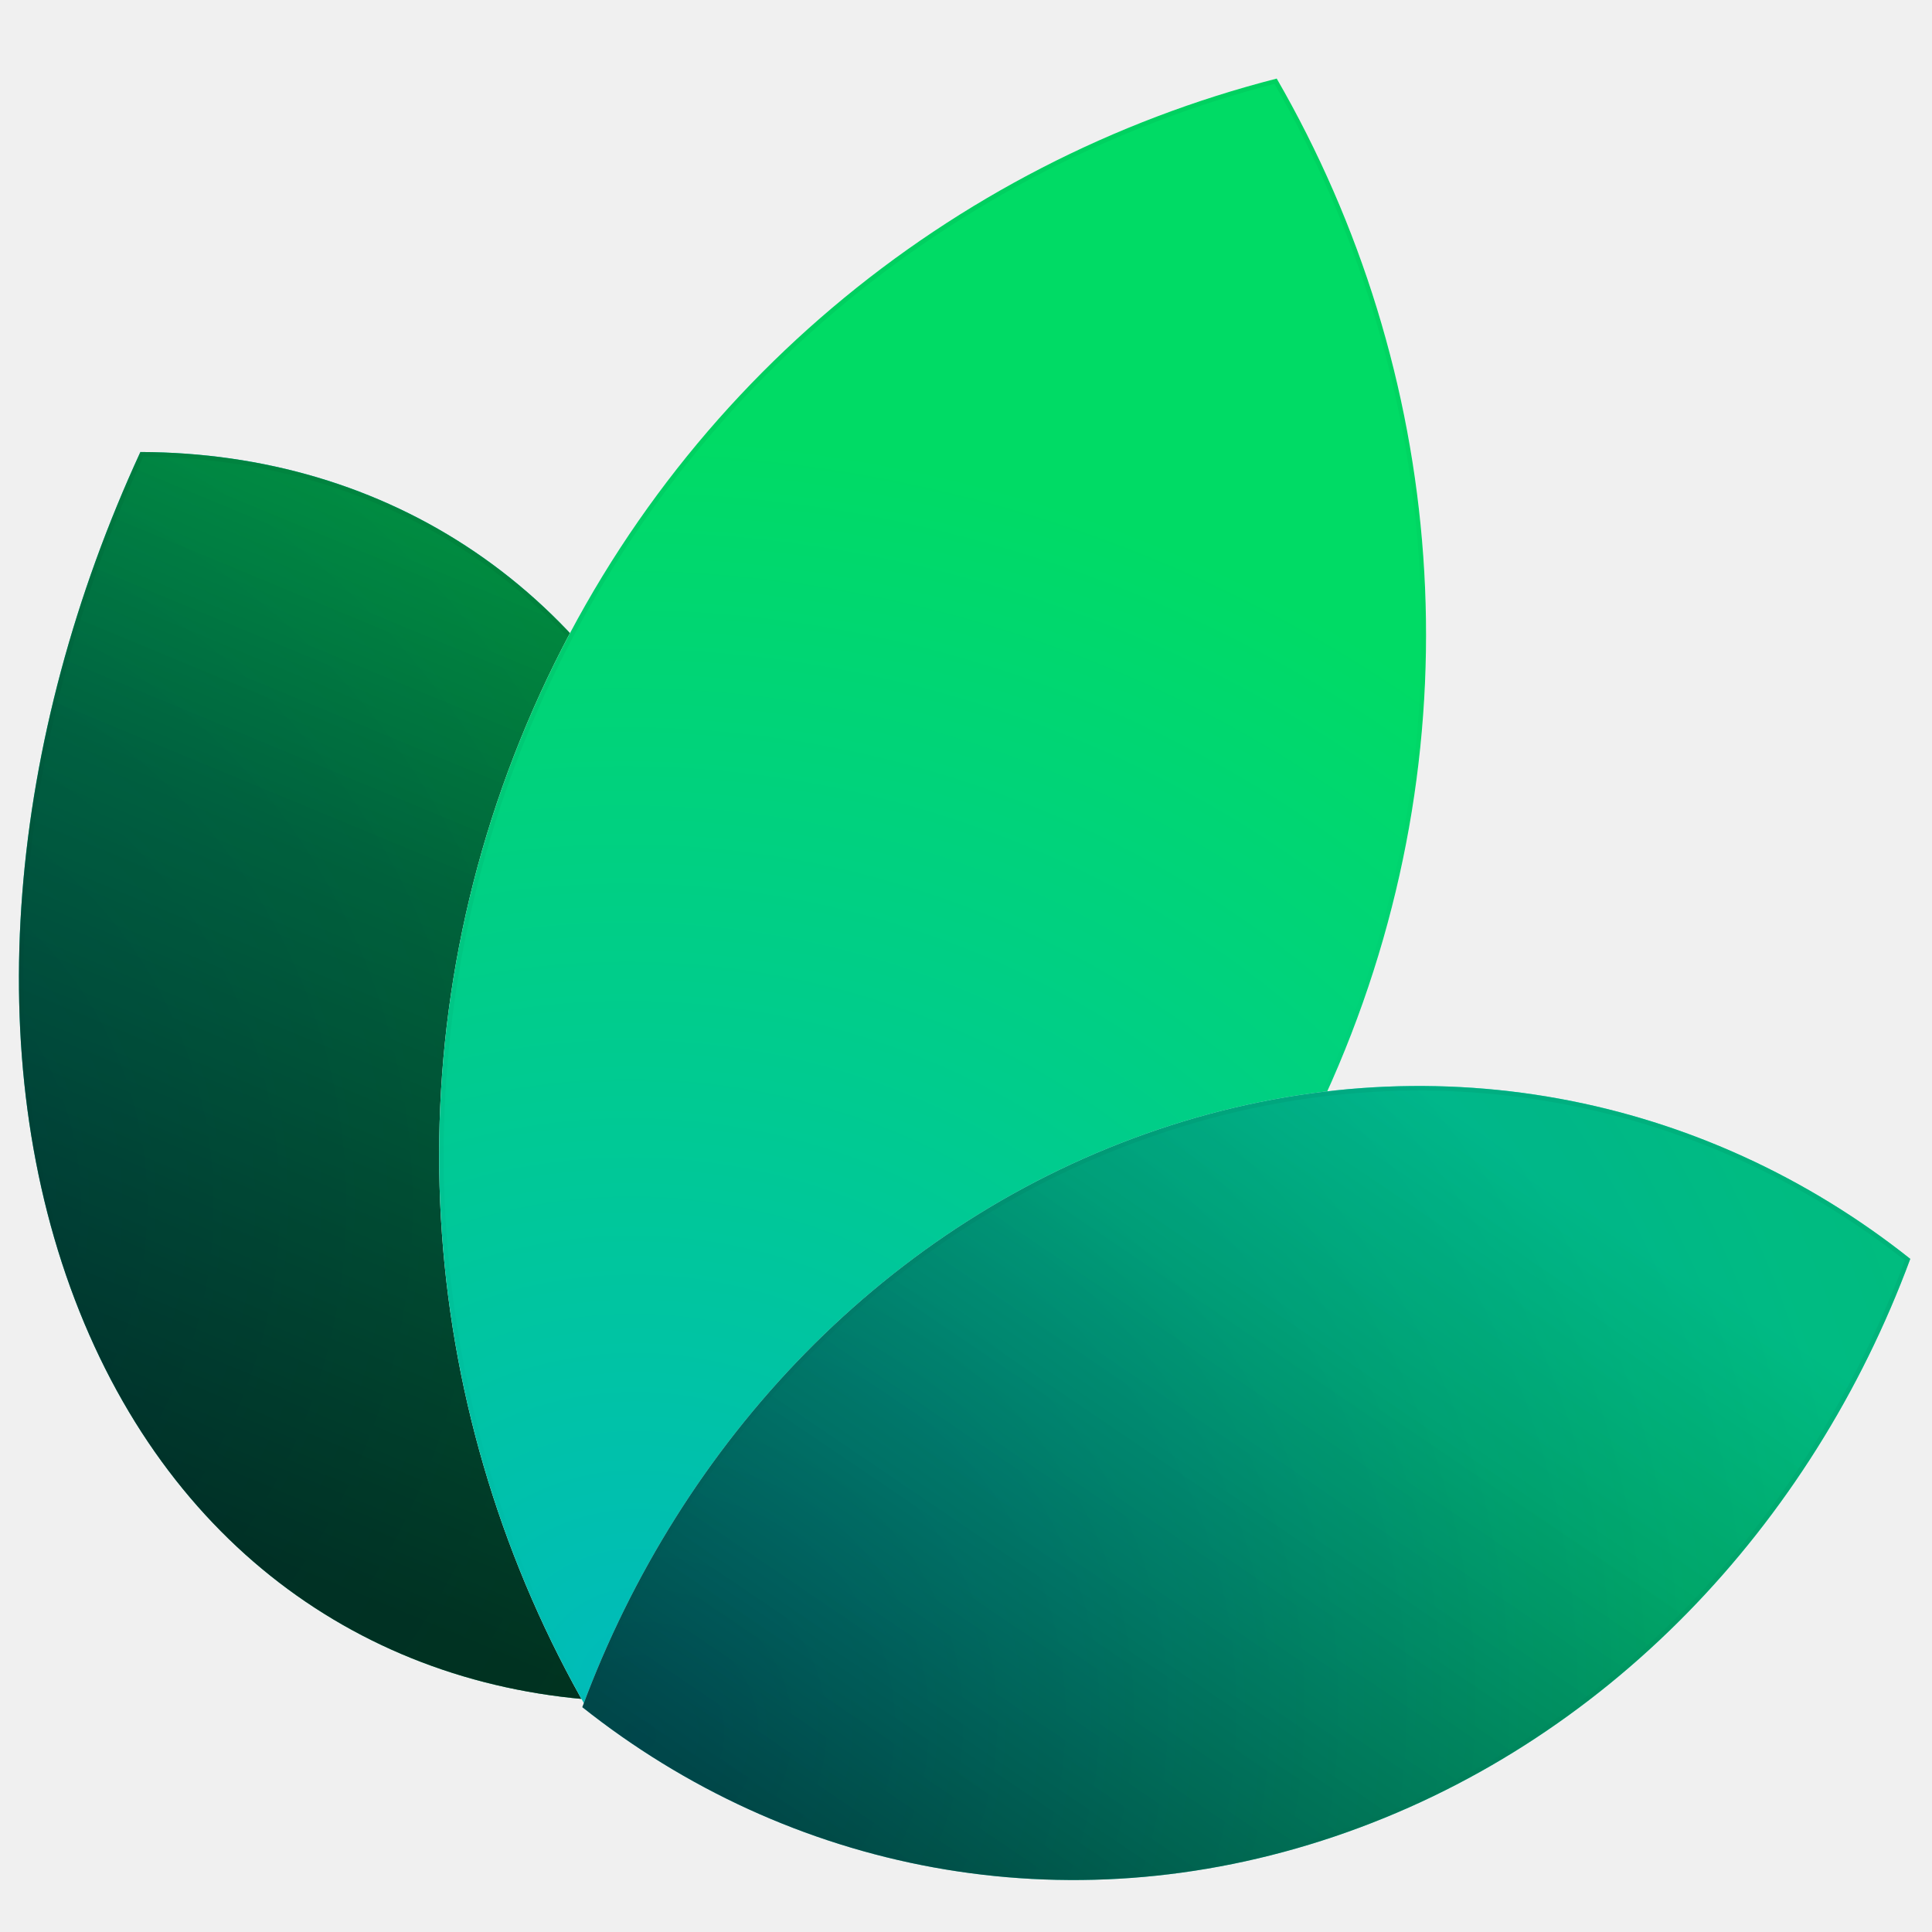
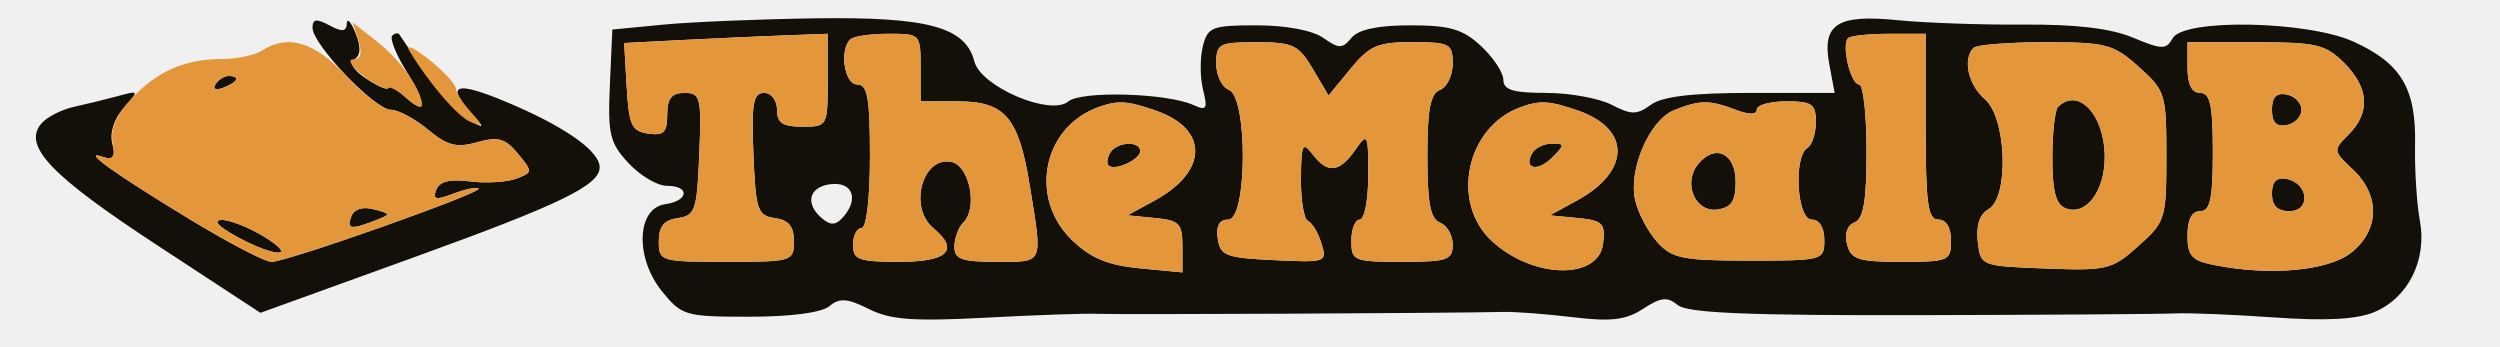
- <svg xmlns="http://www.w3.org/2000/svg" width="24" height="24" viewBox="0 0 24 24" fill="none">
-   <path d="M7.953 21.139C4.896 21.13 2.255 19.458 0.987 16.29C-0.28 13.121 0.109 9.163 1.744 5.615C4.801 5.624 7.442 7.296 8.71 10.465C9.977 13.633 9.588 17.591 7.953 21.139Z" fill="white" />
-   <path d="M7.953 21.139C4.896 21.13 2.255 19.458 0.987 16.29C-0.28 13.121 0.109 9.163 1.744 5.615C4.801 5.624 7.442 7.296 8.71 10.465C9.977 13.633 9.588 17.591 7.953 21.139Z" fill="url(#paint0_radial_101_2703)" />
-   <path d="M7.953 21.139C4.896 21.13 2.255 19.458 0.987 16.29C-0.28 13.121 0.109 9.163 1.744 5.615C4.801 5.624 7.442 7.296 8.71 10.465C9.977 13.633 9.588 17.591 7.953 21.139Z" fill="black" fill-opacity="0.5" style="mix-blend-mode:hard-light" />
-   <path d="M7.953 21.139C4.896 21.13 2.255 19.458 0.987 16.29C-0.28 13.121 0.109 9.163 1.744 5.615C4.801 5.624 7.442 7.296 8.71 10.465C9.977 13.633 9.588 17.591 7.953 21.139Z" fill="url(#paint1_linear_101_2703)" fill-opacity="0.5" style="mix-blend-mode:hard-light" />
-   <path d="M8.684 10.476C9.945 13.63 9.561 17.572 7.935 21.111C4.897 21.096 2.274 19.431 1.013 16.279C-0.248 13.124 0.136 9.182 1.762 5.643C4.8 5.659 7.423 7.324 8.684 10.476Z" stroke="url(#paint2_linear_101_2703)" stroke-opacity="0.05" stroke-width="0.056" />
-   <path d="M7.31 21.257C11.354 20.221 14.884 17.375 16.628 13.236C18.373 9.097 17.945 4.587 15.86 0.976C11.816 2.012 8.287 4.858 6.542 8.998C4.797 13.137 5.225 17.646 7.31 21.257Z" fill="white" />
-   <path d="M7.31 21.257C11.354 20.221 14.884 17.375 16.628 13.236C18.373 9.097 17.945 4.587 15.86 0.976C11.816 2.012 8.287 4.858 6.542 8.998C4.797 13.137 5.225 17.646 7.31 21.257Z" fill="url(#paint3_radial_101_2703)" />
-   <path d="M16.603 13.225C14.864 17.349 11.351 20.187 7.324 21.225C5.253 17.624 4.829 13.132 6.568 9.009C8.306 4.885 11.819 2.047 15.846 1.009C17.918 4.61 18.341 9.101 16.603 13.225Z" stroke="url(#paint4_linear_101_2703)" stroke-opacity="0.05" stroke-width="0.056" />
-   <path d="M7.234 21.207C9.789 23.237 13.21 23.951 16.577 22.814C19.944 21.677 22.506 18.945 23.73 15.638C21.175 13.608 17.754 12.894 14.387 14.031C11.02 15.168 8.458 17.901 7.234 21.207Z" fill="white" />
-   <path d="M7.234 21.207C9.789 23.237 13.21 23.951 16.577 22.814C19.944 21.677 22.506 18.945 23.73 15.638C21.175 13.608 17.754 12.894 14.387 14.031C11.02 15.168 8.458 17.901 7.234 21.207Z" fill="url(#paint5_radial_101_2703)" />
-   <path d="M7.234 21.207C9.789 23.237 13.21 23.951 16.577 22.814C19.944 21.677 22.506 18.945 23.73 15.638C21.175 13.608 17.754 12.894 14.387 14.031C11.02 15.168 8.458 17.901 7.234 21.207Z" fill="black" fill-opacity="0.2" style="mix-blend-mode:hard-light" />
-   <path d="M7.234 21.207C9.789 23.237 13.21 23.951 16.577 22.814C19.944 21.677 22.506 18.945 23.73 15.638C21.175 13.608 17.754 12.894 14.387 14.031C11.02 15.168 8.458 17.901 7.234 21.207Z" fill="url(#paint6_linear_101_2703)" fill-opacity="0.5" style="mix-blend-mode:hard-light" />
-   <path d="M16.568 22.787C13.218 23.918 9.814 23.212 7.267 21.198C8.492 17.907 11.044 15.189 14.396 14.058C17.747 12.927 21.15 13.633 23.697 15.648C22.472 18.938 19.92 21.656 16.568 22.787Z" stroke="url(#paint7_linear_101_2703)" stroke-opacity="0.05" stroke-width="0.056" />
-   <defs>
-     <radialGradient id="paint0_radial_101_2703" cx="0" cy="0" r="1" gradientUnits="userSpaceOnUse" gradientTransform="translate(-3.00503 15.023) rotate(-10.029) scale(17.9572 17.784)">
-       <stop stop-color="#00B0BB" />
-       <stop offset="1" stop-color="#00DB65" />
-     </radialGradient>
-     <linearGradient id="paint1_linear_101_2703" x1="7.39" y1="4.813" x2="1.63" y2="18.689" gradientUnits="userSpaceOnUse">
-       <stop stop-color="#18E299" />
-       <stop offset="1" />
-     </linearGradient>
-     <linearGradient id="paint2_linear_101_2703" x1="7.948" y1="8.016" x2="1.761" y2="18.746" gradientUnits="userSpaceOnUse">
-       <stop />
-       <stop offset="1" stop-opacity="0" />
-     </linearGradient>
-     <radialGradient id="paint3_radial_101_2703" cx="0" cy="0" r="1" gradientUnits="userSpaceOnUse" gradientTransform="translate(8.11404 20.8822) rotate(-75.7542) scale(21.6246 23.7772)">
-       <stop stop-color="#00BBBB" />
-       <stop offset="0.713" stop-color="#00DB65" />
-     </radialGradient>
-     <linearGradient id="paint4_linear_101_2703" x1="7.602" y1="5.871" x2="15.556" y2="16.372" gradientUnits="userSpaceOnUse">
-       <stop />
-       <stop offset="1" stop-opacity="0" />
-     </linearGradient>
-     <radialGradient id="paint5_radial_101_2703" cx="0" cy="0" r="1" gradientUnits="userSpaceOnUse" gradientTransform="translate(7.84537 21.5181) rotate(-20.3525) scale(18.5603 17.32)">
-       <stop stop-color="#00B0BB" />
-       <stop offset="1" stop-color="#00DB65" />
-     </radialGradient>
-     <linearGradient id="paint6_linear_101_2703" x1="16.808" y1="13.007" x2="10.041" y2="22.994" gradientUnits="userSpaceOnUse">
-       <stop stop-color="#00B1BC" />
-       <stop offset="1" />
-     </linearGradient>
-     <linearGradient id="paint7_linear_101_2703" x1="16.808" y1="13.007" x2="14.169" y2="23.841" gradientUnits="userSpaceOnUse">
-       <stop />
-       <stop offset="1" stop-opacity="0" />
-     </linearGradient>
-   </defs>
+ <svg xmlns="http://www.w3.org/2000/svg" version="1.1" width="296" height="41">
+   <svg width="296" height="41" viewBox="0 0 296 41" version="1.1">
+     <path d="M 37 3.298 C 37 5.261, 44.394 13, 46.270 13 C 47.137 13, 49.119 14.055, 50.673 15.344 C 52.977 17.254, 54.055 17.531, 56.500 16.843 C 58.983 16.143, 59.814 16.377, 61.323 18.200 C 63.097 20.342, 63.091 20.422, 61.100 21.159 C 59.975 21.575, 57.512 21.718, 55.627 21.477 C 53.257 21.173, 52.029 21.481, 51.648 22.476 C 51.200 23.643, 51.585 23.728, 53.687 22.929 C 55.112 22.387, 56.450 22.117, 56.661 22.328 C 57.146 22.812, 33.980 31.008, 32.139 31.003 C 31.390 31.001, 27.115 28.779, 22.639 26.065 C 13.528 20.540, 9.477 17.640, 12.177 18.577 C 13.491 19.032, 13.735 18.701, 13.302 17.046 C 12.964 15.755, 13.478 14.109, 14.625 12.810 C 16.484 10.704, 16.479 10.692, 14 11.367 C 12.625 11.742, 10.273 12.317, 8.772 12.645 C 7.272 12.973, 5.517 13.877, 4.872 14.655 C 2.684 17.291, 6.021 20.787, 18.584 29.016 L 30.835 37.040 49.167 30.409 C 66.368 24.188, 71 21.938, 71 19.803 C 71 17.995, 67.323 15.299, 61.174 12.598 C 54.323 9.589, 52.586 9.757, 55.589 13.139 C 57.481 15.270, 57.479 15.280, 55.427 14.205 C 54.288 13.608, 52.054 11.180, 50.464 8.810 C 48.874 6.439, 47.445 4.313, 47.287 4.083 C 47.129 3.854, 46.751 3.916, 46.446 4.221 C 46.141 4.525, 46.815 6.288, 47.942 8.137 C 50.546 12.409, 50.571 13.827, 48 11.500 C 46.900 10.505, 46 9.995, 46 10.368 C 46 10.741, 44.848 10.291, 43.440 9.369 C 41.861 8.334, 41.298 7.434, 41.972 7.018 C 42.716 6.558, 42.755 5.573, 42.095 3.922 C 41.562 2.590, 41.098 2.078, 41.063 2.785 C 41.015 3.759, 40.515 3.811, 39 3 C 37.453 2.172, 37 2.240, 37 3.298 M 78.500 2.918 L 72.500 3.500 72.209 10.059 C 71.950 15.883, 72.197 16.920, 74.411 19.309 C 75.782 20.789, 77.826 22, 78.952 22 C 81.728 22, 81.563 23.781, 78.750 24.180 C 75.371 24.660, 75.163 30.525, 78.384 34.500 C 80.715 37.377, 81.139 37.500, 88.754 37.500 C 93.630 37.500, 97.274 37.018, 98.197 36.252 C 99.409 35.245, 100.316 35.311, 102.884 36.592 C 105.448 37.871, 108.152 38.069, 116.784 37.609 C 122.678 37.294, 128.625 37.091, 130 37.157 C 132.277 37.267, 172.104 37.079, 178 36.931 C 179.375 36.896, 183.082 37.178, 186.238 37.557 C 190.782 38.102, 192.513 37.894, 194.555 36.556 C 196.649 35.184, 197.418 35.102, 198.645 36.121 C 199.780 37.062, 206.935 37.360, 227.328 37.314 C 242.273 37.280, 255.850 37.188, 257.500 37.109 C 259.150 37.030, 264.456 37.245, 269.291 37.587 C 275.332 38.014, 279.022 37.819, 281.088 36.963 C 285.126 35.291, 287.383 30.777, 286.511 26.118 C 286.139 24.128, 285.884 20.077, 285.945 17.116 C 286.081 10.486, 284.291 7.489, 278.672 4.938 C 273.205 2.456, 258.560 2.177, 257.243 4.530 C 256.477 5.898, 255.982 5.890, 252.547 4.455 C 249.925 3.360, 245.817 2.870, 239.603 2.912 C 234.596 2.945, 227.897 2.712, 224.716 2.392 C 217.516 1.669, 215.693 2.846, 216.592 7.638 L 217.223 11 207.302 11 C 200.358 11, 196.806 11.422, 195.460 12.406 C 193.808 13.614, 193.154 13.614, 190.818 12.406 C 189.323 11.633, 185.827 11, 183.050 11 C 179.159 11, 178 10.645, 178 9.452 C 178 8.601, 176.809 6.801, 175.354 5.452 C 173.185 3.442, 171.674 3, 166.976 3 C 163.133 3, 160.840 3.488, 160.015 4.482 C 158.929 5.790, 158.539 5.790, 156.670 4.482 C 155.396 3.589, 152.265 3, 148.797 3 C 143.488 3, 142.989 3.195, 142.411 5.500 C 142.066 6.875, 142.080 9.182, 142.442 10.626 C 143.012 12.895, 142.856 13.142, 141.301 12.437 C 138.160 11.013, 128.035 10.726, 126.481 12.016 C 124.357 13.778, 116.128 10.266, 115.363 7.272 C 114.322 3.195, 109.867 1.984, 96.596 2.168 C 89.943 2.261, 81.800 2.598, 78.500 2.918 M 80.699 4.743 L 73.899 5.094 74.199 10.297 C 74.461 14.822, 74.793 15.542, 76.750 15.820 C 78.582 16.080, 79 15.662, 79 13.570 C 79 11.648, 79.516 11, 81.044 11 C 82.941 11, 83.067 11.519, 82.794 18.250 C 82.524 24.903, 82.315 25.526, 80.250 25.820 C 78.621 26.051, 78 26.810, 78 28.570 C 78 30.941, 78.194 31, 86 31 C 93.806 31, 94 30.941, 94 28.570 C 94 26.810, 93.379 26.051, 91.750 25.820 C 89.685 25.526, 89.476 24.903, 89.206 18.250 C 88.963 12.254, 89.179 11, 90.456 11 C 91.333 11, 92 11.864, 92 13 C 92 14.556, 92.667 15, 95 15 C 97.970 15, 98 14.944, 98 9.500 L 98 4 92.750 4.196 C 89.862 4.304, 84.440 4.550, 80.699 4.743 M 100.667 4.667 C 99.358 5.976, 99.986 10, 101.500 10 C 102.716 10, 103 11.611, 103 18.500 C 103 23.500, 102.588 27, 102 27 C 101.450 27, 101 27.900, 101 29 C 101 30.758, 101.667 31, 106.500 31 C 112.244 31, 113.639 29.605, 110.500 27 C 107.563 24.563, 109.200 18.511, 112.620 19.160 C 114.778 19.570, 115.802 24.598, 114.078 26.322 C 113.485 26.915, 113 28.210, 113 29.200 C 113 30.693, 113.852 31, 118 31 C 123.626 31, 123.454 31.393, 121.932 22.012 C 120.610 13.860, 119.015 12, 113.345 12 L 109 12 109 8 C 109 4.029, 108.972 4, 105.167 4 C 103.058 4, 101.033 4.300, 100.667 4.667 M 218.810 4.524 C 218.004 5.329, 219.118 10, 220.117 10 C 220.602 10, 221 13.552, 221 17.893 C 221 23.795, 220.641 25.924, 219.578 26.332 C 218.707 26.666, 218.364 27.677, 218.694 28.939 C 219.162 30.726, 220.016 31, 225.117 31 C 230.726 31, 231 30.883, 231 28.500 C 231 26.944, 230.433 26, 229.500 26 C 228.258 26, 228 24.111, 228 15 L 228 4 223.667 4 C 221.283 4, 219.098 4.236, 218.810 4.524 M 144 7.531 C 144 8.924, 144.675 10.322, 145.500 10.638 C 147.746 11.500, 147.680 26, 145.430 26 C 144.375 26, 143.966 26.737, 144.180 28.250 C 144.468 30.275, 145.134 30.530, 150.833 30.800 C 157.036 31.094, 157.152 31.053, 156.451 28.800 C 156.058 27.535, 155.345 26.350, 154.868 26.167 C 154.391 25.983, 154.014 23.733, 154.032 21.167 C 154.060 17.072, 154.226 16.714, 155.392 18.250 C 157.166 20.586, 158.568 20.455, 160.443 17.777 C 161.937 15.645, 162 15.766, 162 20.777 C 162 23.650, 161.550 26, 161 26 C 160.450 26, 160 27.125, 160 28.500 C 160 30.889, 160.267 31, 166 31 C 171.364 31, 172 30.785, 172 28.969 C 172 27.851, 171.325 26.678, 170.500 26.362 C 169.357 25.923, 169 24.054, 169 18.500 C 169 12.946, 169.357 11.077, 170.500 10.638 C 171.325 10.322, 172 8.924, 172 7.531 C 172 5.179, 171.663 4.999, 167.250 4.991 C 163.127 4.983, 162.157 5.399, 159.899 8.147 L 157.297 11.312 155.433 8.156 C 153.754 5.314, 153.092 5, 148.784 5 C 144.332 5, 144 5.176, 144 7.531 M 233.667 5.667 C 232.358 6.976, 233.033 10.048, 235 11.732 C 237.593 13.952, 237.895 23.400, 235.418 24.786 C 234.394 25.359, 233.953 26.700, 234.168 28.586 C 234.499 31.494, 234.516 31.501, 242.188 31.791 C 249.485 32.067, 250.045 31.931, 253.188 29.123 C 256.392 26.261, 256.500 25.914, 256.500 18.500 C 256.500 11.108, 256.384 10.732, 253.234 7.918 C 250.216 5.221, 249.375 5, 242.151 5 C 237.851 5, 234.033 5.300, 233.667 5.667 M 259 8 C 259 10, 259.500 11, 260.500 11 C 261.690 11, 262 12.444, 262 18 C 262 23.556, 261.690 25, 260.500 25 C 259.514 25, 259 25.986, 259 27.875 C 259 30.295, 259.495 30.849, 262.125 31.375 C 268.724 32.695, 275.629 32.079, 278.365 29.927 C 281.751 27.264, 281.845 23.142, 278.590 20.084 C 276.218 17.856, 276.210 17.790, 278.090 15.910 C 280.679 13.321, 280.491 10.400, 277.545 7.455 C 275.346 5.255, 274.254 5, 267.045 5 L 259 5 259 8 M 25.507 9.989 C 25.157 10.555, 25.558 10.723, 26.448 10.382 C 28.180 9.717, 28.497 9, 27.059 9 C 26.541 9, 25.843 9.445, 25.507 9.989 M 269 13 C 269 14.506, 269.522 15.046, 270.750 14.810 C 271.712 14.624, 272.500 13.810, 272.500 13 C 272.500 12.190, 271.712 11.376, 270.750 11.190 C 269.522 10.954, 269 11.494, 269 13 M 130 12.706 C 123.417 15.113, 121.792 23.511, 126.953 28.455 C 129.157 30.567, 131.187 31.408, 134.953 31.770 L 140 32.254 140 29.191 C 140 26.465, 139.641 26.092, 136.750 25.811 L 133.500 25.495 136.720 23.737 C 143.049 20.283, 143.120 15.283, 136.872 13.105 C 133.463 11.917, 132.338 11.852, 130 12.706 M 180 12.706 C 173.614 15.041, 171.707 23.971, 176.622 28.525 C 181.480 33.028, 189.301 33.196, 189.810 28.809 C 190.085 26.438, 189.745 26.099, 186.810 25.815 L 183.500 25.495 186.720 23.737 C 193.049 20.283, 193.120 15.283, 186.872 13.105 C 183.463 11.917, 182.338 11.852, 180 12.706 M 198.206 13.048 C 195.289 14.218, 192.756 20.127, 193.614 23.758 C 193.971 25.266, 195.152 27.480, 196.238 28.679 C 197.986 30.605, 199.243 30.857, 207.107 30.857 C 215.856 30.857, 216 30.818, 216 28.429 C 216 26.937, 215.422 26, 214.500 26 C 212.760 26, 212.321 18.538, 214 17.500 C 214.550 17.160, 215 15.784, 215 14.441 C 215 12.318, 214.544 12, 211.500 12 C 209.575 12, 208 12.439, 208 12.975 C 208 13.609, 207.102 13.609, 205.435 12.975 C 202.384 11.815, 201.248 11.827, 198.206 13.048 M 243.667 12.667 C 243.300 13.033, 243 15.747, 243 18.698 C 243 22.661, 243.412 24.221, 244.578 24.668 C 246.974 25.588, 249.200 22.659, 249.200 18.587 C 249.200 13.610, 246.071 10.262, 243.667 12.667 M 131.459 18.067 C 131.096 18.653, 131.005 19.339, 131.257 19.590 C 131.954 20.288, 135 18.907, 135 17.893 C 135 16.641, 132.257 16.776, 131.459 18.067 M 181.459 18.067 C 180.286 19.964, 181.996 20.432, 183.738 18.690 C 185.297 17.132, 185.300 17, 183.773 17 C 182.863 17, 181.821 17.480, 181.459 18.067 M 201.075 19.409 C 199.214 21.652, 200.693 25.185, 203.336 24.808 C 205.003 24.571, 205.500 23.814, 205.500 21.514 C 205.500 18.138, 203.084 16.989, 201.075 19.409 M 98.250 21.820 C 95.728 22.178, 95.296 24.171, 97.367 25.890 C 98.405 26.751, 99.027 26.672, 99.950 25.560 C 101.730 23.416, 100.837 21.452, 98.250 21.820 M 269 22.927 C 269 24.358, 269.642 25, 271.073 25 C 273.636 25, 273.345 21.690, 270.739 21.188 C 269.539 20.957, 269 21.496, 269 22.927 M 41.596 25.611 C 41.008 27.143, 41.542 27.234, 44.446 26.098 C 46.321 25.364, 46.314 25.315, 44.261 24.779 C 42.943 24.434, 41.926 24.752, 41.596 25.611 M 28 28 C 32.652 30.547, 35.404 30.544, 31.226 27.996 C 29.425 26.898, 27.175 26.019, 26.226 26.042 C 25.168 26.068, 25.855 26.826, 28 28" stroke="none" fill="#121008" fill-rule="evenodd" />
+     <path d="M 42.447 4.833 C 42.914 6.303, 42.711 7.007, 41.817 7.022 C 41.093 7.034, 41.618 7.904, 42.985 8.954 C 44.352 10.004, 45.665 10.668, 45.904 10.429 C 46.142 10.191, 47.162 10.741, 48.169 11.653 C 49.176 12.564, 49.984 12.903, 49.965 12.405 C 49.893 10.574, 47.423 7.107, 44.629 4.917 L 41.759 2.665 42.447 4.833 M 80.699 4.743 L 73.899 5.094 74.199 10.297 C 74.461 14.822, 74.793 15.542, 76.750 15.820 C 78.582 16.080, 79 15.662, 79 13.570 C 79 11.648, 79.516 11, 81.044 11 C 82.941 11, 83.067 11.519, 82.794 18.250 C 82.524 24.903, 82.315 25.526, 80.250 25.820 C 78.621 26.051, 78 26.810, 78 28.570 C 78 30.941, 78.194 31, 86 31 C 93.806 31, 94 30.941, 94 28.570 C 94 26.810, 93.379 26.051, 91.750 25.820 C 89.685 25.526, 89.476 24.903, 89.206 18.250 C 88.963 12.254, 89.179 11, 90.456 11 C 91.333 11, 92 11.864, 92 13 C 92 14.556, 92.667 15, 95 15 C 97.970 15, 98 14.944, 98 9.500 L 98 4 92.750 4.196 C 89.862 4.304, 84.440 4.550, 80.699 4.743 M 100.667 4.667 C 99.358 5.976, 99.986 10, 101.500 10 C 102.716 10, 103 11.611, 103 18.500 C 103 23.500, 102.588 27, 102 27 C 101.450 27, 101 27.900, 101 29 C 101 30.758, 101.667 31, 106.500 31 C 112.244 31, 113.639 29.605, 110.500 27 C 107.563 24.563, 109.200 18.511, 112.620 19.160 C 114.778 19.570, 115.802 24.598, 114.078 26.322 C 113.485 26.915, 113 28.210, 113 29.200 C 113 30.693, 113.852 31, 118 31 C 123.626 31, 123.454 31.393, 121.932 22.012 C 120.610 13.860, 119.015 12, 113.345 12 L 109 12 109 8 C 109 4.029, 108.972 4, 105.167 4 C 103.058 4, 101.033 4.300, 100.667 4.667 M 218.810 4.524 C 218.004 5.329, 219.118 10, 220.117 10 C 220.602 10, 221 13.552, 221 17.893 C 221 23.795, 220.641 25.924, 219.578 26.332 C 218.707 26.666, 218.364 27.677, 218.694 28.939 C 219.162 30.726, 220.016 31, 225.117 31 C 230.726 31, 231 30.883, 231 28.500 C 231 26.944, 230.433 26, 229.500 26 C 228.258 26, 228 24.111, 228 15 L 228 4 223.667 4 C 221.283 4, 219.098 4.236, 218.810 4.524 M 31 6 C 30.175 6.533, 28.067 6.976, 26.315 6.985 C 21.855 7.006, 18.629 8.416, 15.550 11.688 C 13.801 13.548, 13.047 15.282, 13.325 16.808 C 13.649 18.592, 13.376 18.989, 12.122 18.556 C 9.498 17.649, 13.653 20.616, 22.639 26.065 C 27.115 28.779, 31.390 31.001, 32.139 31.003 C 33.980 31.008, 57.146 22.812, 56.661 22.328 C 56.450 22.117, 55.112 22.387, 53.687 22.929 C 51.585 23.728, 51.200 23.643, 51.648 22.476 C 52.029 21.481, 53.257 21.173, 55.627 21.477 C 57.512 21.718, 59.975 21.575, 61.100 21.159 C 63.091 20.422, 63.097 20.342, 61.323 18.200 C 59.814 16.377, 58.983 16.143, 56.500 16.843 C 54.055 17.531, 52.977 17.254, 50.673 15.344 C 49.119 14.055, 47.137 13, 46.270 13 C 45.402 13, 43.031 11.200, 41 9 C 37.267 4.957, 34.089 4.003, 31 6 M 48.467 6 C 50.700 9.758, 54.250 13.882, 55.746 14.456 C 57.229 15.025, 57.224 14.905, 55.694 13.214 C 54.762 12.185, 53.975 10.928, 53.945 10.421 C 53.914 9.915, 52.469 8.375, 50.732 7 C 48.996 5.625, 47.977 5.175, 48.467 6 M 144 7.531 C 144 8.924, 144.675 10.322, 145.500 10.638 C 147.746 11.500, 147.680 26, 145.430 26 C 144.375 26, 143.966 26.737, 144.180 28.250 C 144.468 30.275, 145.134 30.530, 150.833 30.800 C 157.036 31.094, 157.152 31.053, 156.451 28.800 C 156.058 27.535, 155.345 26.350, 154.868 26.167 C 154.391 25.983, 154.014 23.733, 154.032 21.167 C 154.060 17.072, 154.226 16.714, 155.392 18.250 C 157.166 20.586, 158.568 20.455, 160.443 17.777 C 161.937 15.645, 162 15.766, 162 20.777 C 162 23.650, 161.550 26, 161 26 C 160.450 26, 160 27.125, 160 28.500 C 160 30.889, 160.267 31, 166 31 C 171.364 31, 172 30.785, 172 28.969 C 172 27.851, 171.325 26.678, 170.500 26.362 C 169.357 25.923, 169 24.054, 169 18.500 C 169 12.946, 169.357 11.077, 170.500 10.638 C 171.325 10.322, 172 8.924, 172 7.531 C 172 5.179, 171.663 4.999, 167.250 4.991 C 163.127 4.983, 162.157 5.399, 159.899 8.147 L 157.297 11.312 155.433 8.156 C 153.754 5.314, 153.092 5, 148.784 5 C 144.332 5, 144 5.176, 144 7.531 M 233.667 5.667 C 232.358 6.976, 233.033 10.048, 235 11.732 C 237.593 13.952, 237.895 23.400, 235.418 24.786 C 234.394 25.359, 233.953 26.700, 234.168 28.586 C 234.499 31.494, 234.516 31.501, 242.188 31.791 C 249.485 32.067, 250.045 31.931, 253.188 29.123 C 256.392 26.261, 256.500 25.914, 256.500 18.500 C 256.500 11.108, 256.384 10.732, 253.234 7.918 C 250.216 5.221, 249.375 5, 242.151 5 C 237.851 5, 234.033 5.300, 233.667 5.667 M 259 8 C 259 10, 259.500 11, 260.500 11 C 261.690 11, 262 12.444, 262 18 C 262 23.556, 261.690 25, 260.500 25 C 259.514 25, 259 25.986, 259 27.875 C 259 30.295, 259.495 30.849, 262.125 31.375 C 268.724 32.695, 275.629 32.079, 278.365 29.927 C 281.751 27.264, 281.845 23.142, 278.590 20.084 C 276.218 17.856, 276.210 17.790, 278.090 15.910 C 280.679 13.321, 280.491 10.400, 277.545 7.455 C 275.346 5.255, 274.254 5, 267.045 5 L 259 5 259 8 M 25.507 9.989 C 25.157 10.555, 25.558 10.723, 26.448 10.382 C 28.180 9.717, 28.497 9, 27.059 9 C 26.541 9, 25.843 9.445, 25.507 9.989 M 269 13 C 269 14.506, 269.522 15.046, 270.750 14.810 C 271.712 14.624, 272.500 13.810, 272.500 13 C 272.500 12.190, 271.712 11.376, 270.750 11.190 C 269.522 10.954, 269 11.494, 269 13 M 130 12.706 C 123.417 15.113, 121.792 23.511, 126.953 28.455 C 129.157 30.567, 131.187 31.408, 134.953 31.770 L 140 32.254 140 29.191 C 140 26.465, 139.641 26.092, 136.750 25.811 L 133.500 25.495 136.720 23.737 C 143.049 20.283, 143.120 15.283, 136.872 13.105 C 133.463 11.917, 132.338 11.852, 130 12.706 M 180 12.706 C 173.614 15.041, 171.707 23.971, 176.622 28.525 C 181.480 33.028, 189.301 33.196, 189.810 28.809 C 190.085 26.438, 189.745 26.099, 186.810 25.815 L 183.500 25.495 186.720 23.737 C 193.049 20.283, 193.120 15.283, 186.872 13.105 C 183.463 11.917, 182.338 11.852, 180 12.706 M 198.206 13.048 C 195.289 14.218, 192.756 20.127, 193.614 23.758 C 193.971 25.266, 195.152 27.480, 196.238 28.679 C 197.986 30.605, 199.243 30.857, 207.107 30.857 C 215.856 30.857, 216 30.818, 216 28.429 C 216 26.937, 215.422 26, 214.500 26 C 212.760 26, 212.321 18.538, 214 17.500 C 214.550 17.160, 215 15.784, 215 14.441 C 215 12.318, 214.544 12, 211.500 12 C 209.575 12, 208 12.439, 208 12.975 C 208 13.609, 207.102 13.609, 205.435 12.975 C 202.384 11.815, 201.248 11.827, 198.206 13.048 M 243.667 12.667 C 243.300 13.033, 243 15.747, 243 18.698 C 243 22.661, 243.412 24.221, 244.578 24.668 C 246.974 25.588, 249.200 22.659, 249.200 18.587 C 249.200 13.610, 246.071 10.262, 243.667 12.667 M 131.459 18.067 C 131.096 18.653, 131.005 19.339, 131.257 19.590 C 131.954 20.288, 135 18.907, 135 17.893 C 135 16.641, 132.257 16.776, 131.459 18.067 M 181.459 18.067 C 180.286 19.964, 181.996 20.432, 183.738 18.690 C 185.297 17.132, 185.300 17, 183.773 17 C 182.863 17, 181.821 17.480, 181.459 18.067 M 201.075 19.409 C 199.214 21.652, 200.693 25.185, 203.336 24.808 C 205.003 24.571, 205.500 23.814, 205.500 21.514 C 205.500 18.138, 203.084 16.989, 201.075 19.409 M 269 22.927 C 269 24.358, 269.642 25, 271.073 25 C 273.636 25, 273.345 21.690, 270.739 21.188 C 269.539 20.957, 269 21.496, 269 22.927 M 41.596 25.611 C 41.008 27.143, 41.542 27.234, 44.446 26.098 C 46.321 25.364, 46.314 25.315, 44.261 24.779 C 42.943 24.434, 41.926 24.752, 41.596 25.611 M 28 28 C 32.652 30.547, 35.404 30.544, 31.226 27.996 C 29.425 26.898, 27.175 26.019, 26.226 26.042 C 25.168 26.068, 25.855 26.826, 28 28" stroke="none" fill="#e4973a" fill-rule="evenodd" />
+   </svg>
+   <style>@media (prefers-color-scheme: light) { :root { filter: none; } }
+ </style>
</svg>
